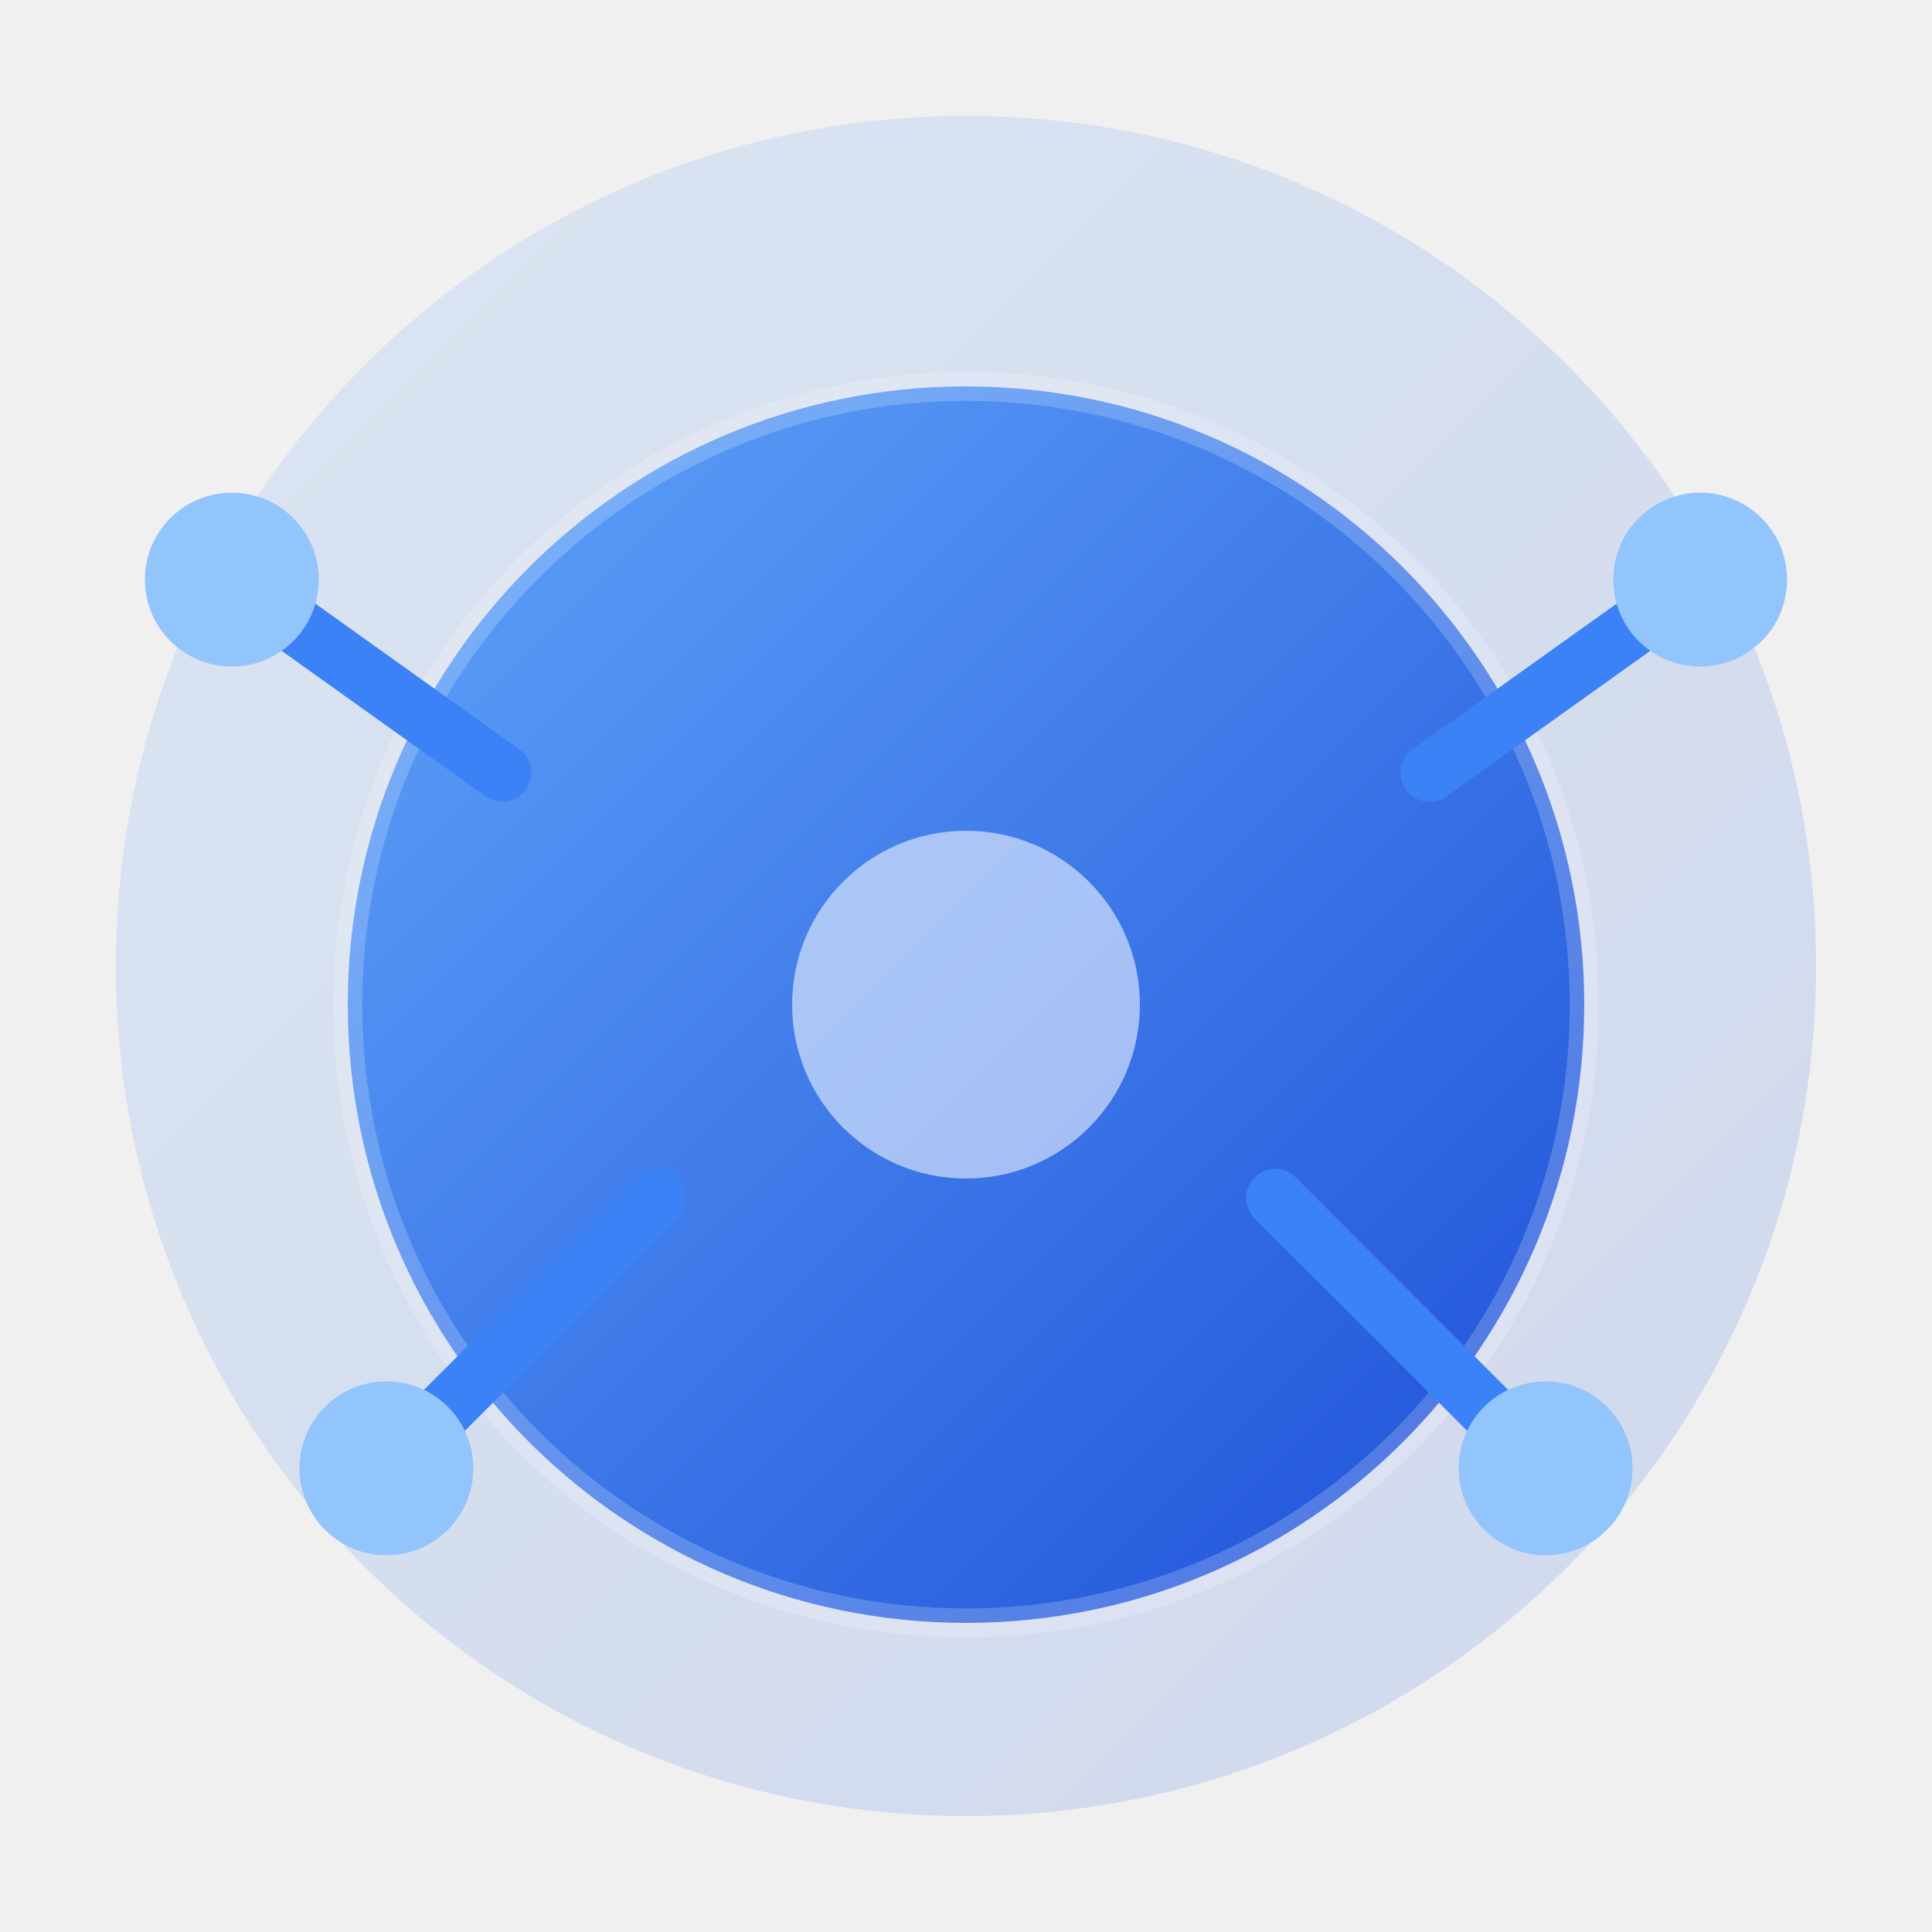
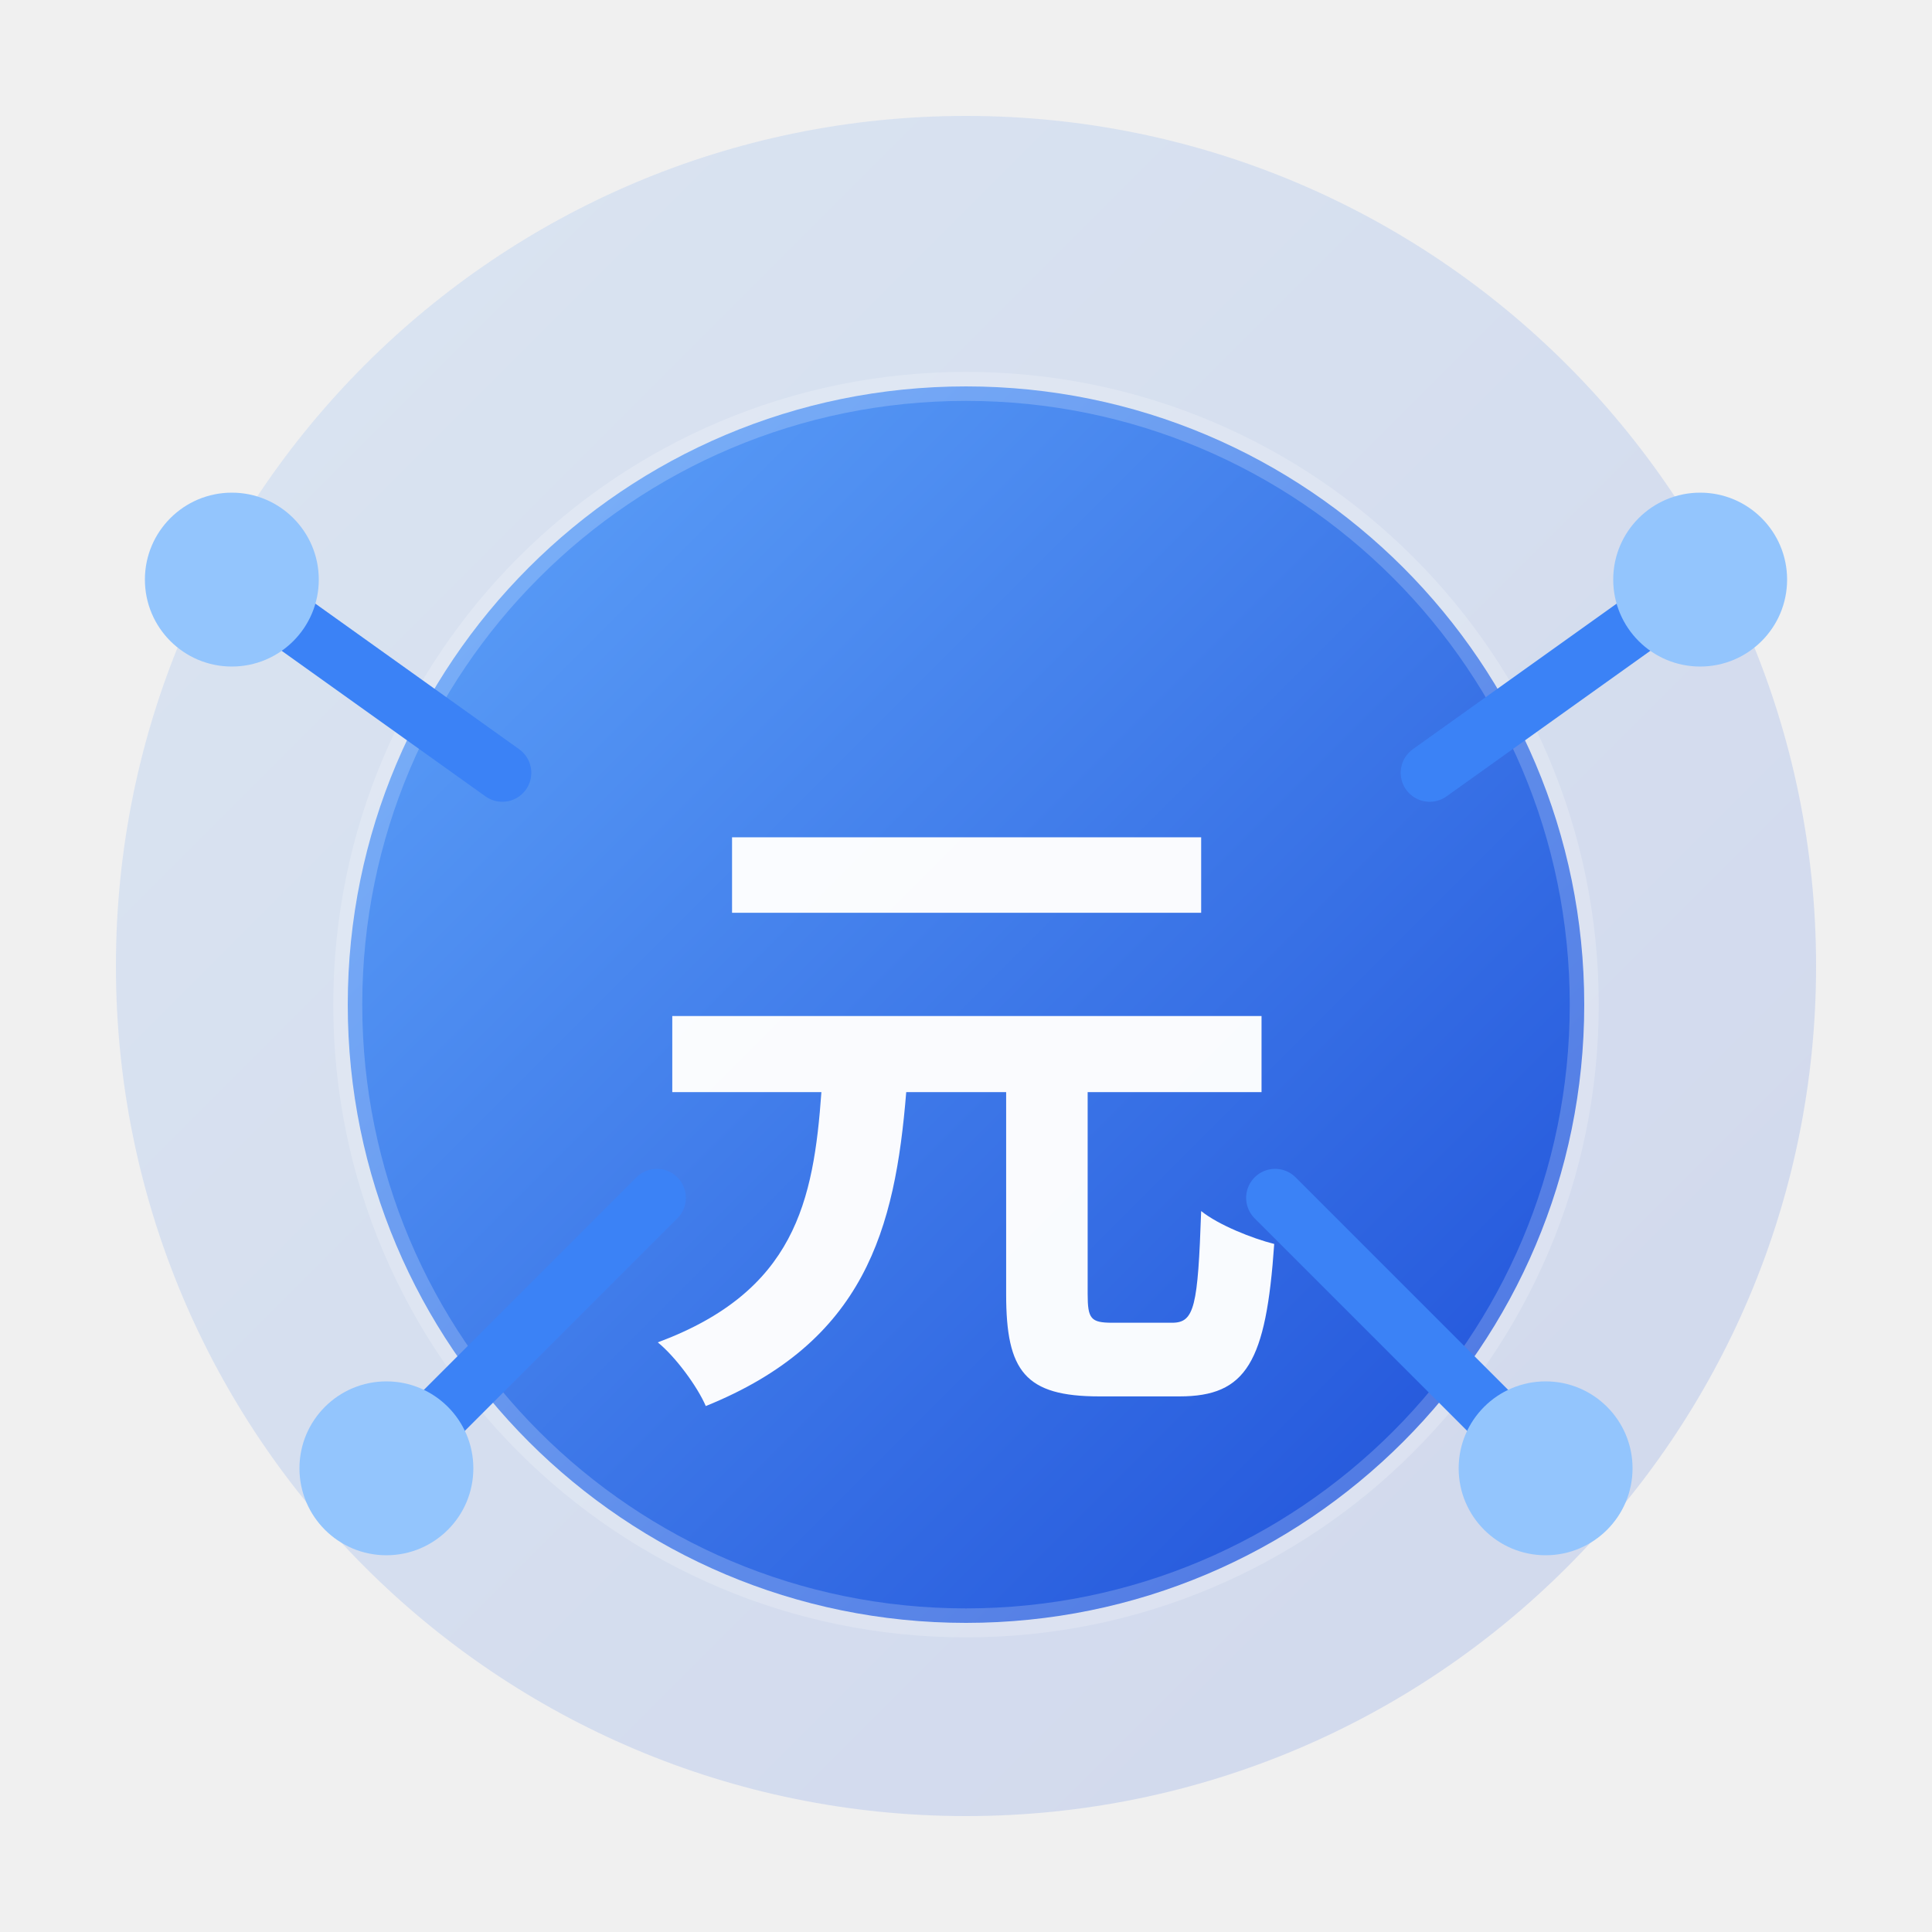
<svg xmlns="http://www.w3.org/2000/svg" viewBox="0 0 100 100" width="32" height="32">
  <defs>
    <linearGradient id="mascot-fav-grad" x1="0" y1="0" x2="1" y2="1">
      <stop offset="0%" stop-color="#60a5fa" />
      <stop offset="100%" stop-color="#1d4ed8" />
    </linearGradient>
  </defs>
  <circle cx="50" cy="50" r="44" fill="url(#mascot-fav-grad)" opacity="0.15" />
  <circle cx="50" cy="52" r="32" fill="url(#mascot-fav-grad)" />
  <circle cx="50" cy="52" r="32" fill="none" stroke="#ffffff" stroke-opacity="0.2" stroke-width="1.5" />
-   <circle cx="50" cy="52" r="9" fill="#ffffff" opacity="0.55" />
+   <text x="50" y="55" text-anchor="middle" dominant-baseline="central" font-size="34" font-weight="700" fill="#ffffff" opacity="0.97" font-family="system-ui, 'PingFang SC', 'Microsoft YaHei', 'Noto Sans SC', sans-serif">元</text>
  <line x1="26" y1="40" x2="12" y2="30" stroke="#3b82f6" stroke-width="3" stroke-linecap="round" />
  <line x1="74" y1="40" x2="88" y2="30" stroke="#3b82f6" stroke-width="3" stroke-linecap="round" />
  <line x1="34" y1="62" x2="20" y2="76" stroke="#3b82f6" stroke-width="3" stroke-linecap="round" />
  <line x1="66" y1="62" x2="80" y2="76" stroke="#3b82f6" stroke-width="3" stroke-linecap="round" />
  <circle cx="12" cy="30" r="4.5" fill="#93c5fd" />
  <circle cx="88" cy="30" r="4.5" fill="#93c5fd" />
  <circle cx="20" cy="76" r="4.5" fill="#93c5fd" />
  <circle cx="80" cy="76" r="4.5" fill="#93c5fd" />
</svg>
